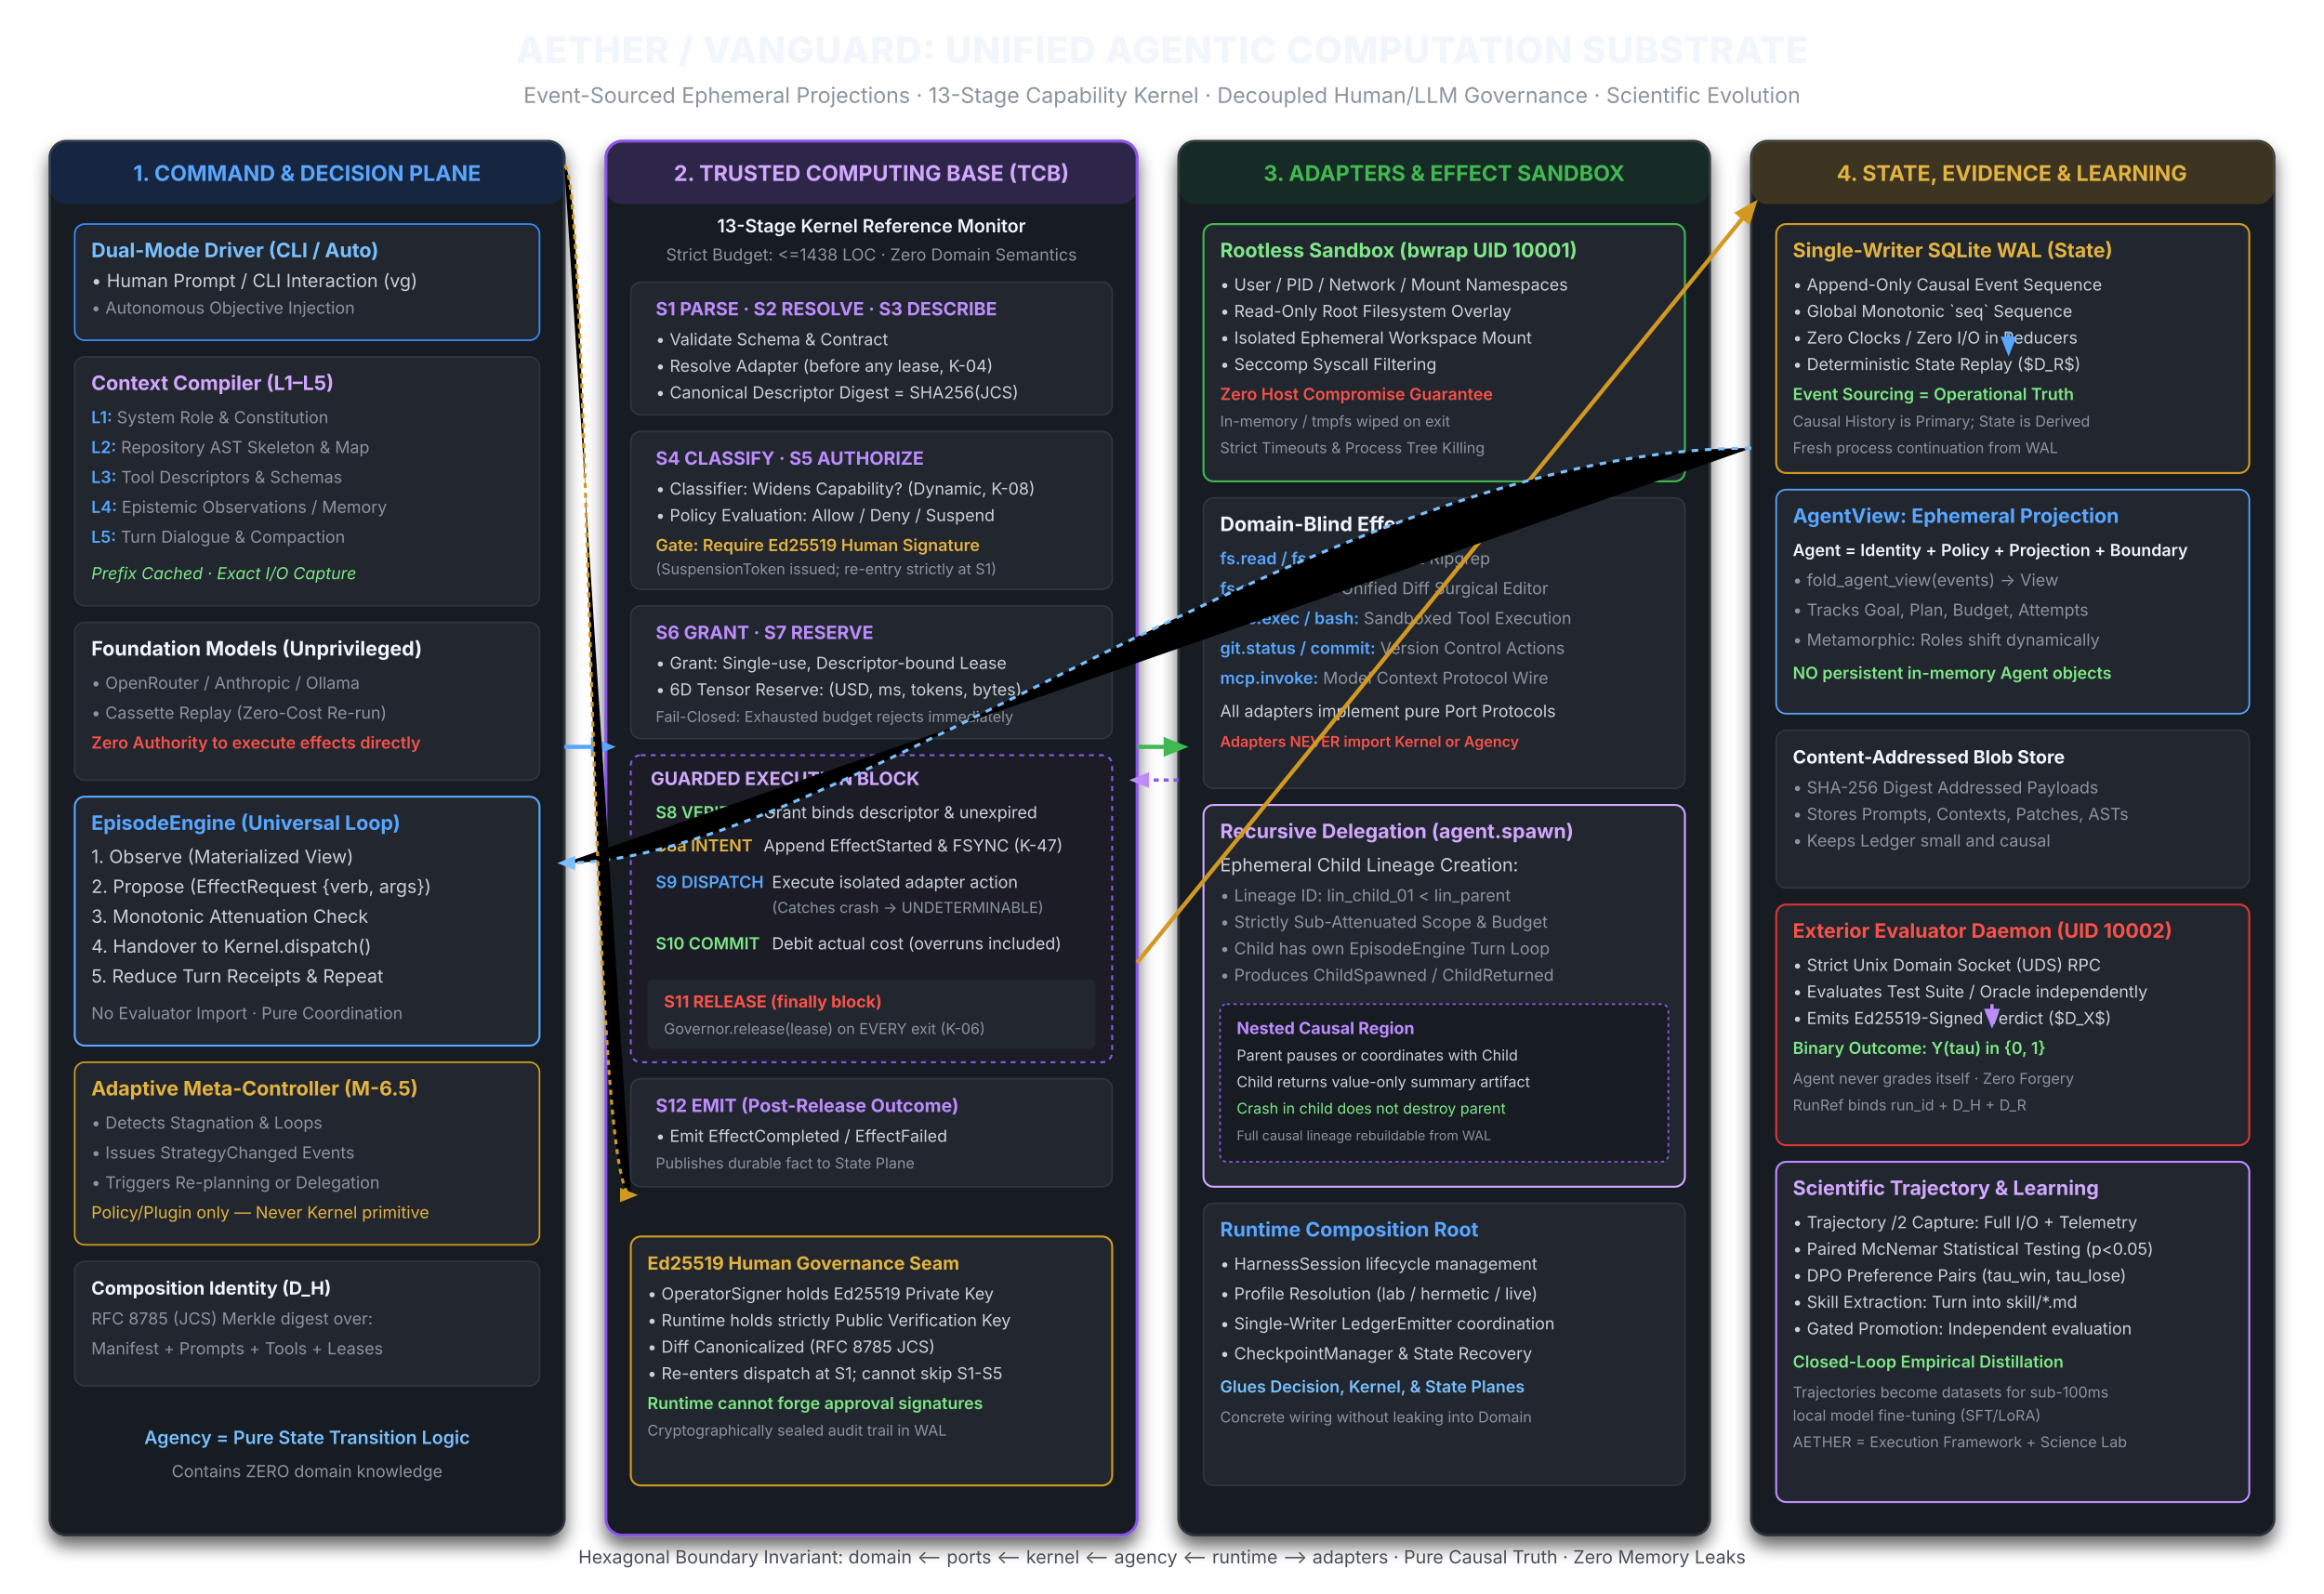
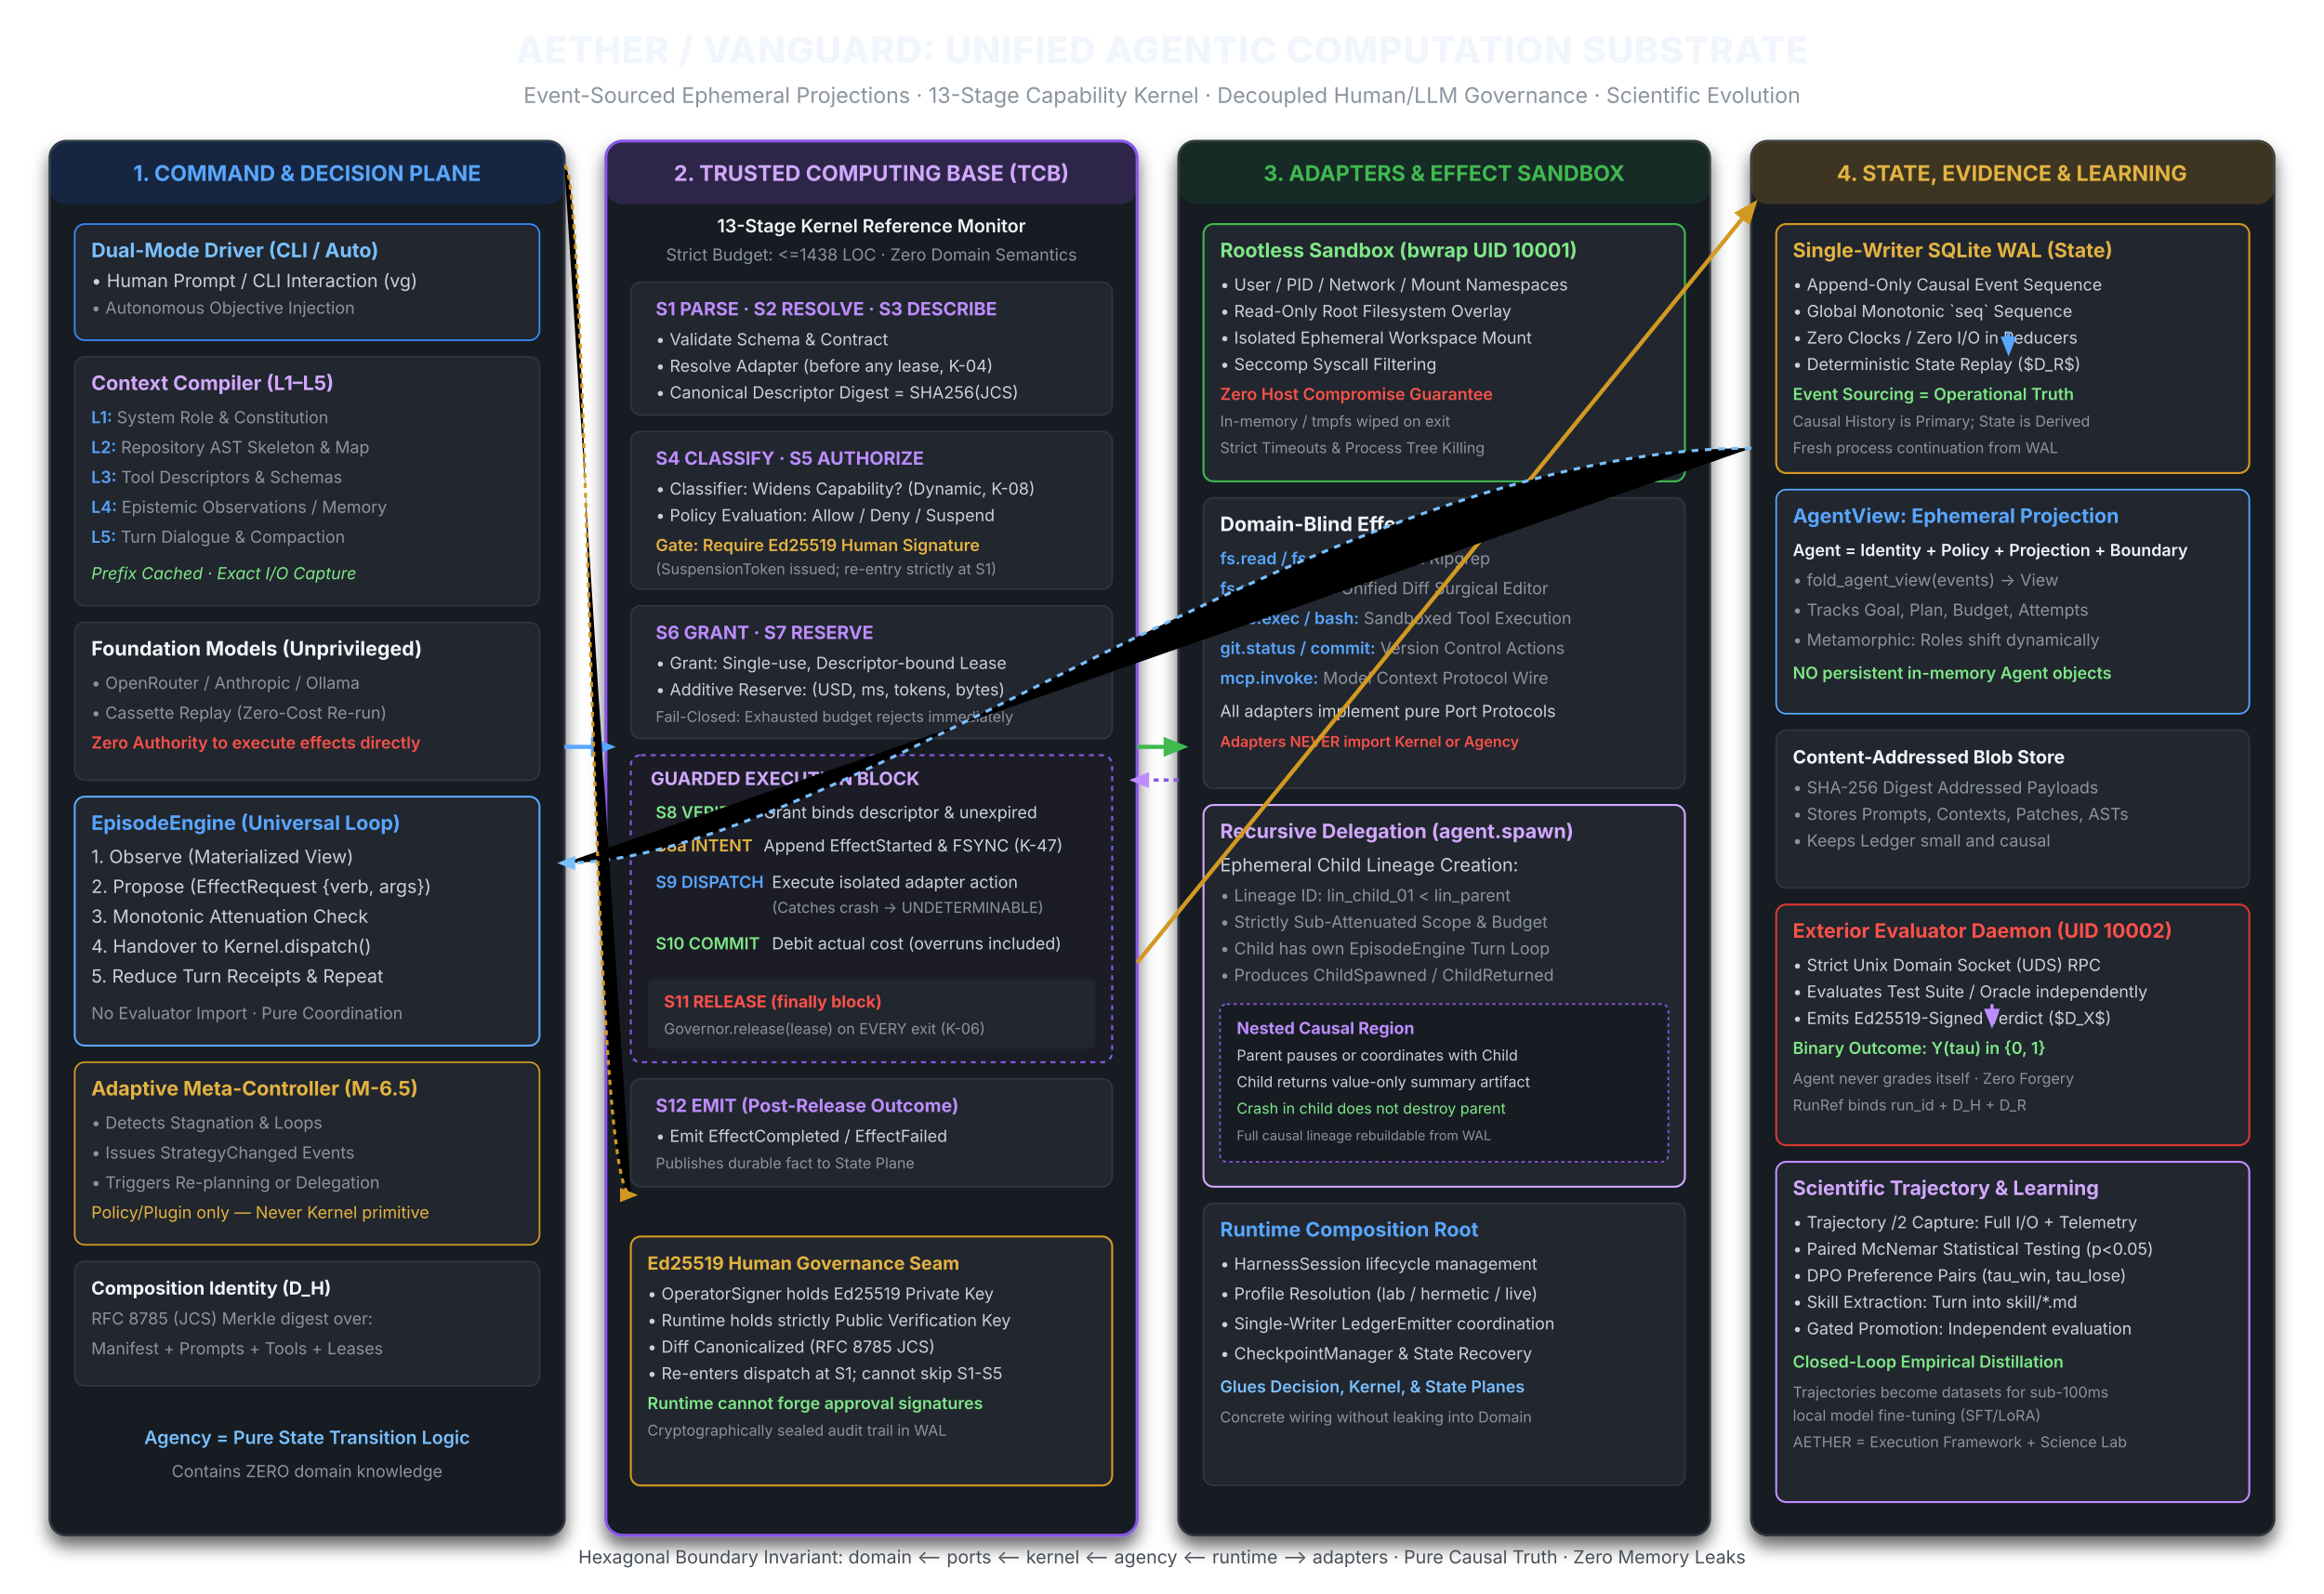
<svg xmlns="http://www.w3.org/2000/svg" viewBox="0 0 1400 960" width="100%" height="100%" style="background:#0d1117; font-family:'Inter', -apple-system, BlinkMacSystemFont, 'Segoe UI', Roboto, sans-serif;">
  <defs>
    <linearGradient id="gBlue" x1="0%" y1="0%" x2="100%" y2="100%">
      <stop offset="0%" stop-color="#1f6feb" />
      <stop offset="100%" stop-color="#0d419d" />
    </linearGradient>
    <linearGradient id="gPurple" x1="0%" y1="0%" x2="100%" y2="100%">
      <stop offset="0%" stop-color="#8957e5" />
      <stop offset="100%" stop-color="#5522b0" />
    </linearGradient>
    <linearGradient id="gGreen" x1="0%" y1="0%" x2="100%" y2="100%">
      <stop offset="0%" stop-color="#238636" />
      <stop offset="100%" stop-color="#115520" />
    </linearGradient>
    <linearGradient id="gGold" x1="0%" y1="0%" x2="100%" y2="100%">
      <stop offset="0%" stop-color="#d29922" />
      <stop offset="100%" stop-color="#8e6205" />
    </linearGradient>
    <linearGradient id="gRed" x1="0%" y1="0%" x2="100%" y2="100%">
      <stop offset="0%" stop-color="#da3633" />
      <stop offset="100%" stop-color="#8e1519" />
    </linearGradient>
    <linearGradient id="gCyan" x1="0%" y1="0%" x2="100%" y2="100%">
      <stop offset="0%" stop-color="#388bfd" />
      <stop offset="100%" stop-color="#033d8b" />
    </linearGradient>
    <filter id="shadow" x="-5%" y="-5%" width="110%" height="115%">
      <feDropShadow dx="0" dy="6" stdDeviation="5" flood-color="#000000" flood-opacity="0.6" />
    </filter>
    <marker id="arrBlue" viewBox="0 0 10 10" refX="6" refY="5" markerWidth="6" markerHeight="6" orient="auto-start-reverse">
      <path d="M 0 1 L 10 5 L 0 9 z" fill="#58a6ff" />
    </marker>
    <marker id="arrPurple" viewBox="0 0 10 10" refX="6" refY="5" markerWidth="6" markerHeight="6" orient="auto-start-reverse">
      <path d="M 0 1 L 10 5 L 0 9 z" fill="#bc8cff" />
    </marker>
    <marker id="arrGreen" viewBox="0 0 10 10" refX="6" refY="5" markerWidth="6" markerHeight="6" orient="auto-start-reverse">
      <path d="M 0 1 L 10 5 L 0 9 z" fill="#3fb950" />
    </marker>
    <marker id="arrGold" viewBox="0 0 10 10" refX="6" refY="5" markerWidth="6" markerHeight="6" orient="auto-start-reverse">
      <path d="M 0 1 L 10 5 L 0 9 z" fill="#d29922" />
    </marker>
    <marker id="arrCyan" viewBox="0 0 10 10" refX="6" refY="5" markerWidth="6" markerHeight="6" orient="auto-start-reverse">
      <path d="M 0 1 L 10 5 L 0 9 z" fill="#79c0ff" />
    </marker>
  </defs>
  <text x="700" y="38" fill="#f0f6fc" font-size="22" font-weight="800" text-anchor="middle" letter-spacing="0.5">AETHER / VANGUARD: UNIFIED AGENTIC COMPUTATION SUBSTRATE</text>
  <text x="700" y="62" fill="#8b949e" font-size="13" text-anchor="middle">Event-Sourced Ephemeral Projections · 13-Stage Capability Kernel · Decoupled Human/LLM Governance · Scientific Evolution</text>
  <g transform="translate(30, 85)" filter="url(#shadow)">
    <rect width="310" height="840" rx="10" fill="#161b22" stroke="#30363d" stroke-width="1.5" />
    <rect width="310" height="38" rx="10" fill="#1f6feb" fill-opacity="0.15" />
    <text x="155" y="24" fill="#58a6ff" font-size="13" font-weight="700" text-anchor="middle">1. COMMAND &amp; DECISION PLANE</text>
    <rect x="15" y="50" width="280" height="70" rx="6" fill="#21262d" stroke="#388bfd" stroke-width="1" />
    <text x="25" y="70" fill="#79c0ff" font-size="12" font-weight="700">Dual-Mode Driver (CLI / Auto)</text>
    <text x="25" y="88" fill="#c9d1d9" font-size="11">• Human Prompt / CLI Interaction (vg)</text>
    <text x="25" y="104" fill="#8b949e" font-size="10">• Autonomous Objective Injection</text>
    <rect x="15" y="130" width="280" height="150" rx="6" fill="#21262d" stroke="#30363d" />
    <text x="25" y="150" fill="#d2a8ff" font-size="12" font-weight="700">Context Compiler (L1–L5)</text>
    <text x="25" y="170" fill="#8b949e" font-size="10">
      <tspan fill="#58a6ff" font-weight="600">L1:</tspan> System Role &amp; Constitution</text>
    <text x="25" y="188" fill="#8b949e" font-size="10">
      <tspan fill="#58a6ff" font-weight="600">L2:</tspan> Repository AST Skeleton &amp; Map</text>
    <text x="25" y="206" fill="#8b949e" font-size="10">
      <tspan fill="#58a6ff" font-weight="600">L3:</tspan> Tool Descriptors &amp; Schemas</text>
    <text x="25" y="224" fill="#8b949e" font-size="10">
      <tspan fill="#58a6ff" font-weight="600">L4:</tspan> Epistemic Observations / Memory</text>
    <text x="25" y="242" fill="#8b949e" font-size="10">
      <tspan fill="#58a6ff" font-weight="600">L5:</tspan> Turn Dialogue &amp; Compaction</text>
    <text x="25" y="264" fill="#7ee787" font-size="10" font-style="italic">Prefix Cached · Exact I/O Capture</text>
    <rect x="15" y="290" width="280" height="95" rx="6" fill="#21262d" stroke="#30363d" />
    <text x="25" y="310" fill="#f0f6fc" font-size="12" font-weight="700">Foundation Models (Unprivileged)</text>
    <text x="25" y="330" fill="#8b949e" font-size="10">• OpenRouter / Anthropic / Ollama</text>
    <text x="25" y="348" fill="#8b949e" font-size="10">• Cassette Replay (Zero-Cost Re-run)</text>
    <text x="25" y="366" fill="#f85149" font-size="10" font-weight="600">Zero Authority to execute effects directly</text>
    <rect x="15" y="395" width="280" height="150" rx="6" fill="#21262d" stroke="#58a6ff" stroke-width="1.2" />
    <text x="25" y="415" fill="#58a6ff" font-size="12" font-weight="700">EpisodeEngine (Universal Loop)</text>
    <text x="25" y="435" fill="#c9d1d9" font-size="11">1. Observe (Materialized View)</text>
    <text x="25" y="453" fill="#c9d1d9" font-size="11">2. Propose (EffectRequest {verb, args})</text>
    <text x="25" y="471" fill="#c9d1d9" font-size="11">3. Monotonic Attenuation Check</text>
    <text x="25" y="489" fill="#c9d1d9" font-size="11">4. Handover to Kernel.dispatch()</text>
    <text x="25" y="507" fill="#c9d1d9" font-size="11">5. Reduce Turn Receipts &amp; Repeat</text>
    <text x="25" y="529" fill="#8b949e" font-size="10">No Evaluator Import · Pure Coordination</text>
    <rect x="15" y="555" width="280" height="110" rx="6" fill="#21262d" stroke="#d29922" />
    <text x="25" y="575" fill="#e3b341" font-size="12" font-weight="700">Adaptive Meta-Controller (M-6.5)</text>
    <text x="25" y="595" fill="#8b949e" font-size="10">• Detects Stagnation &amp; Loops</text>
    <text x="25" y="613" fill="#8b949e" font-size="10">• Issues StrategyChanged Events</text>
    <text x="25" y="631" fill="#8b949e" font-size="10">• Triggers Re-planning or Delegation</text>
    <text x="25" y="649" fill="#e3b341" font-size="10">Policy/Plugin only — Never Kernel primitive</text>
    <rect x="15" y="675" width="280" height="75" rx="6" fill="#21262d" stroke="#30363d" />
    <text x="25" y="695" fill="#f0f6fc" font-size="11" font-weight="700">Composition Identity (D_H)</text>
    <text x="25" y="713" fill="#8b949e" font-size="10">RFC 8785 (JCS) Merkle digest over:</text>
    <text x="25" y="731" fill="#8b949e" font-size="10">Manifest + Prompts + Tools + Leases</text>
    <text x="155" y="785" fill="#79c0ff" font-size="11" font-weight="600" text-anchor="middle">Agency = Pure State Transition Logic</text>
    <text x="155" y="805" fill="#8b949e" font-size="10" text-anchor="middle">Contains ZERO domain knowledge</text>
  </g>
  <g transform="translate(365, 85)" filter="url(#shadow)">
    <rect width="320" height="840" rx="10" fill="#161b22" stroke="#8957e5" stroke-width="1.8" />
    <rect width="320" height="38" rx="10" fill="#8957e5" fill-opacity="0.2" />
    <text x="160" y="24" fill="#d2a8ff" font-size="13" font-weight="700" text-anchor="middle">2. TRUSTED COMPUTING BASE (TCB)</text>
    <text x="160" y="55" fill="#f0f6fc" font-size="11" font-weight="600" text-anchor="middle">13-Stage Kernel Reference Monitor</text>
    <text x="160" y="72" fill="#8b949e" font-size="10" text-anchor="middle">Strict Budget: &lt;=1438 LOC · Zero Domain Semantics</text>
    <g transform="translate(15, 85)">
      <rect x="0" y="0" width="290" height="80" rx="6" fill="#21262d" stroke="#30363d" />
      <text x="15" y="20" fill="#bc8cff" font-size="11" font-weight="700">S1 PARSE · S2 RESOLVE · S3 DESCRIBE</text>
      <text x="15" y="38" fill="#c9d1d9" font-size="10">• Validate Schema &amp; Contract</text>
      <text x="15" y="54" fill="#c9d1d9" font-size="10">• Resolve Adapter (before any lease, K-04)</text>
      <text x="15" y="70" fill="#c9d1d9" font-size="10">• Canonical Descriptor Digest = SHA256(JCS)</text>
      <rect x="0" y="90" width="290" height="95" rx="6" fill="#21262d" stroke="#30363d" />
      <text x="15" y="110" fill="#bc8cff" font-size="11" font-weight="700">S4 CLASSIFY · S5 AUTHORIZE</text>
      <text x="15" y="128" fill="#c9d1d9" font-size="10">• Classifier: Widens Capability? (Dynamic, K-08)</text>
      <text x="15" y="144" fill="#c9d1d9" font-size="10">• Policy Evaluation: Allow / Deny / Suspend</text>
      <text x="15" y="162" fill="#e3b341" font-size="10" font-weight="600">Gate: Require Ed25519 Human Signature</text>
      <text x="15" y="176" fill="#8b949e" font-size="9">(SuspensionToken issued; re-entry strictly at S1)</text>
      <rect x="0" y="195" width="290" height="80" rx="6" fill="#21262d" stroke="#30363d" />
      <text x="15" y="215" fill="#bc8cff" font-size="11" font-weight="700">S6 GRANT · S7 RESERVE</text>
      <text x="15" y="233" fill="#c9d1d9" font-size="10">• Grant: Single-use, Descriptor-bound Lease</text>
-       <text x="15" y="249" fill="#c9d1d9" font-size="10">• 6D Tensor Reserve: (USD, ms, tokens, bytes)</text>
+       <text x="15" y="249" fill="#c9d1d9" font-size="10">• Additive Reserve: (USD, ms, tokens, bytes)</text>
      <text x="15" y="265" fill="#8b949e" font-size="9">Fail-Closed: Exhausted budget rejects immediately</text>
      <rect x="0" y="285" width="290" height="185" rx="6" fill="#1b1f27" stroke="#8957e5" stroke-width="1.2" stroke-dasharray="3 3" />
      <text x="12" y="303" fill="#d2a8ff" font-size="11" font-weight="700">GUARDED EXECUTION BLOCK</text>
      <text x="15" y="323" fill="#7ee787" font-size="10" font-weight="600">S8 VERIFY</text>
      <text x="80" y="323" fill="#c9d1d9" font-size="10">Grant binds descriptor &amp; unexpired</text>
      <text x="15" y="343" fill="#e3b341" font-size="10" font-weight="600">S8a INTENT</text>
      <text x="80" y="343" fill="#c9d1d9" font-size="10">Append EffectStarted &amp; FSYNC (K-47)</text>
      <text x="15" y="365" fill="#58a6ff" font-size="10" font-weight="600">S9 DISPATCH</text>
      <text x="85" y="365" fill="#c9d1d9" font-size="10">Execute isolated adapter action</text>
      <text x="85" y="380" fill="#8b949e" font-size="9">(Catches crash -&gt; UNDETERMINABLE)</text>
      <text x="15" y="402" fill="#7ee787" font-size="10" font-weight="600">S10 COMMIT</text>
      <text x="85" y="402" fill="#c9d1d9" font-size="10">Debit actual cost (overruns included)</text>
      <rect x="10" y="420" width="270" height="42" rx="4" fill="#21262d" />
      <text x="20" y="437" fill="#f85149" font-size="10" font-weight="700">S11 RELEASE (finally block)</text>
      <text x="20" y="453" fill="#8b949e" font-size="9">Governor.release(lease) on EVERY exit (K-06)</text>
      <rect x="0" y="480" width="290" height="65" rx="6" fill="#21262d" stroke="#30363d" />
      <text x="15" y="500" fill="#bc8cff" font-size="11" font-weight="700">S12 EMIT (Post-Release Outcome)</text>
      <text x="15" y="518" fill="#c9d1d9" font-size="10">• Emit EffectCompleted / EffectFailed</text>
      <text x="15" y="534" fill="#8b949e" font-size="9">Publishes durable fact to State Plane</text>
    </g>
    <rect x="15" y="660" width="290" height="150" rx="6" fill="#21262d" stroke="#d29922" stroke-width="1.2" />
    <text x="25" y="680" fill="#e3b341" font-size="11" font-weight="700">Ed25519 Human Governance Seam</text>
    <text x="25" y="698" fill="#c9d1d9" font-size="10">• OperatorSigner holds Ed25519 Private Key</text>
    <text x="25" y="714" fill="#c9d1d9" font-size="10">• Runtime holds strictly Public Verification Key</text>
    <text x="25" y="730" fill="#c9d1d9" font-size="10">• Diff Canonicalized (RFC 8785 JCS)</text>
    <text x="25" y="746" fill="#c9d1d9" font-size="10">• Re-enters dispatch at S1; cannot skip S1-S5</text>
    <text x="25" y="764" fill="#7ee787" font-size="10" font-weight="600">Runtime cannot forge approval signatures</text>
    <text x="25" y="780" fill="#8b949e" font-size="9">Cryptographically sealed audit trail in WAL</text>
  </g>
  <g transform="translate(710, 85)" filter="url(#shadow)">
    <rect width="320" height="840" rx="10" fill="#161b22" stroke="#30363d" stroke-width="1.5" />
    <rect width="320" height="38" rx="10" fill="#238636" fill-opacity="0.15" />
    <text x="160" y="24" fill="#3fb950" font-size="13" font-weight="700" text-anchor="middle">3. ADAPTERS &amp; EFFECT SANDBOX</text>
    <rect x="15" y="50" width="290" height="155" rx="6" fill="#21262d" stroke="#3fb950" stroke-width="1.2" />
    <text x="25" y="70" fill="#7ee787" font-size="12" font-weight="700">Rootless Sandbox (bwrap UID 10001)</text>
    <text x="25" y="90" fill="#c9d1d9" font-size="10">• User / PID / Network / Mount Namespaces</text>
    <text x="25" y="106" fill="#c9d1d9" font-size="10">• Read-Only Root Filesystem Overlay</text>
    <text x="25" y="122" fill="#c9d1d9" font-size="10">• Isolated Ephemeral Workspace Mount</text>
    <text x="25" y="138" fill="#c9d1d9" font-size="10">• Seccomp Syscall Filtering</text>
    <text x="25" y="156" fill="#f85149" font-size="10" font-weight="600">Zero Host Compromise Guarantee</text>
    <text x="25" y="172" fill="#8b949e" font-size="9">In-memory / tmpfs wiped on exit</text>
    <text x="25" y="188" fill="#8b949e" font-size="9">Strict Timeouts &amp; Process Tree Killing</text>
    <rect x="15" y="215" width="290" height="175" rx="6" fill="#21262d" stroke="#30363d" />
    <text x="25" y="235" fill="#f0f6fc" font-size="12" font-weight="700">Domain-Blind Effect Adapters</text>
    <text x="25" y="255" fill="#8b949e" font-size="10">
      <tspan fill="#58a6ff" font-weight="600">fs.read / fs.search:</tspan> AST &amp; Ripgrep</text>
    <text x="25" y="273" fill="#8b949e" font-size="10">
      <tspan fill="#58a6ff" font-weight="600">fs.patch / edit:</tspan> Unified Diff Surgical Editor</text>
    <text x="25" y="291" fill="#8b949e" font-size="10">
      <tspan fill="#58a6ff" font-weight="600">proc.exec / bash:</tspan> Sandboxed Tool Execution</text>
    <text x="25" y="309" fill="#8b949e" font-size="10">
      <tspan fill="#58a6ff" font-weight="600">git.status / commit:</tspan> Version Control Actions</text>
    <text x="25" y="327" fill="#8b949e" font-size="10">
      <tspan fill="#58a6ff" font-weight="600">mcp.invoke:</tspan> Model Context Protocol Wire</text>
    <text x="25" y="347" fill="#c9d1d9" font-size="10">All adapters implement pure Port Protocols</text>
    <text x="25" y="365" fill="#f85149" font-size="9" font-weight="600">Adapters NEVER import Kernel or Agency</text>
    <rect x="15" y="400" width="290" height="230" rx="6" fill="#21262d" stroke="#d2a8ff" stroke-width="1.2" />
    <text x="25" y="420" fill="#d2a8ff" font-size="12" font-weight="700">Recursive Delegation (agent.spawn)</text>
    <text x="25" y="440" fill="#c9d1d9" font-size="11">Ephemeral Child Lineage Creation:</text>
    <text x="25" y="458" fill="#8b949e" font-size="10">• Lineage ID: lin_child_01 &lt; lin_parent</text>
    <text x="25" y="474" fill="#8b949e" font-size="10">• Strictly Sub-Attenuated Scope &amp; Budget</text>
    <text x="25" y="490" fill="#8b949e" font-size="10">• Child has own EpisodeEngine Turn Loop</text>
    <text x="25" y="506" fill="#8b949e" font-size="10">• Produces ChildSpawned / ChildReturned</text>
    <rect x="25" y="520" width="270" height="95" rx="4" fill="#161b22" stroke="#8957e5" stroke-dasharray="2 2" />
    <text x="35" y="538" fill="#bc8cff" font-size="10" font-weight="700">Nested Causal Region</text>
    <text x="35" y="554" fill="#c9d1d9" font-size="9">Parent pauses or coordinates with Child</text>
    <text x="35" y="570" fill="#c9d1d9" font-size="9">Child returns value-only summary artifact</text>
    <text x="35" y="586" fill="#7ee787" font-size="9">Crash in child does not destroy parent</text>
    <text x="35" y="602" fill="#8b949e" font-size="8">Full causal lineage rebuildable from WAL</text>
    <rect x="15" y="640" width="290" height="170" rx="6" fill="#21262d" stroke="#30363d" />
    <text x="25" y="660" fill="#58a6ff" font-size="12" font-weight="700">Runtime Composition Root</text>
    <text x="25" y="680" fill="#c9d1d9" font-size="10">• HarnessSession lifecycle management</text>
    <text x="25" y="698" fill="#c9d1d9" font-size="10">• Profile Resolution (lab / hermetic / live)</text>
    <text x="25" y="716" fill="#c9d1d9" font-size="10">• Single-Writer LedgerEmitter coordination</text>
    <text x="25" y="734" fill="#c9d1d9" font-size="10">• CheckpointManager &amp; State Recovery</text>
    <text x="25" y="754" fill="#79c0ff" font-size="10" font-weight="600">Glues Decision, Kernel, &amp; State Planes</text>
    <text x="25" y="772" fill="#8b949e" font-size="9">Concrete wiring without leaking into Domain</text>
  </g>
  <g transform="translate(1055, 85)" filter="url(#shadow)">
    <rect width="315" height="840" rx="10" fill="#161b22" stroke="#30363d" stroke-width="1.5" />
    <rect width="315" height="38" rx="10" fill="#d29922" fill-opacity="0.2" />
    <text x="157" y="24" fill="#e3b341" font-size="13" font-weight="700" text-anchor="middle">4. STATE, EVIDENCE &amp; LEARNING</text>
    <rect x="15" y="50" width="285" height="150" rx="6" fill="#21262d" stroke="#d29922" stroke-width="1.2" />
    <text x="25" y="70" fill="#e3b341" font-size="12" font-weight="700">Single-Writer SQLite WAL (State)</text>
    <text x="25" y="90" fill="#c9d1d9" font-size="10">• Append-Only Causal Event Sequence</text>
    <text x="25" y="106" fill="#c9d1d9" font-size="10">• Global Monotonic `seq` Sequence</text>
    <text x="25" y="122" fill="#c9d1d9" font-size="10">• Zero Clocks / Zero I/O in Reducers</text>
    <text x="25" y="138" fill="#c9d1d9" font-size="10">• Deterministic State Replay ($D_R$)</text>
    <text x="25" y="156" fill="#7ee787" font-size="10" font-weight="600">Event Sourcing = Operational Truth</text>
    <text x="25" y="172" fill="#8b949e" font-size="9">Causal History is Primary; State is Derived</text>
    <text x="25" y="188" fill="#8b949e" font-size="9">Fresh process continuation from WAL</text>
    <rect x="15" y="210" width="285" height="135" rx="6" fill="#21262d" stroke="#58a6ff" />
    <text x="25" y="230" fill="#58a6ff" font-size="12" font-weight="700">AgentView: Ephemeral Projection</text>
    <text x="25" y="250" fill="#f0f6fc" font-size="10" font-weight="600">Agent = Identity + Policy + Projection + Boundary</text>
    <text x="25" y="268" fill="#8b949e" font-size="10">• fold_agent_view(events) -&gt; View</text>
    <text x="25" y="286" fill="#8b949e" font-size="10">• Tracks Goal, Plan, Budget, Attempts</text>
    <text x="25" y="304" fill="#8b949e" font-size="10">• Metamorphic: Roles shift dynamically</text>
    <text x="25" y="324" fill="#7ee787" font-size="10" font-weight="600">NO persistent in-memory Agent objects</text>
    <rect x="15" y="355" width="285" height="95" rx="6" fill="#21262d" stroke="#30363d" />
    <text x="25" y="375" fill="#f0f6fc" font-size="11" font-weight="700">Content-Addressed Blob Store</text>
    <text x="25" y="393" fill="#8b949e" font-size="10">• SHA-256 Digest Addressed Payloads</text>
    <text x="25" y="409" fill="#8b949e" font-size="10">• Stores Prompts, Contexts, Patches, ASTs</text>
    <text x="25" y="425" fill="#8b949e" font-size="10">• Keeps Ledger small and causal</text>
    <rect x="15" y="460" width="285" height="145" rx="6" fill="#21262d" stroke="#da3633" stroke-width="1.2" />
    <text x="25" y="480" fill="#f85149" font-size="12" font-weight="700">Exterior Evaluator Daemon (UID 10002)</text>
    <text x="25" y="500" fill="#c9d1d9" font-size="10">• Strict Unix Domain Socket (UDS) RPC</text>
    <text x="25" y="516" fill="#c9d1d9" font-size="10">• Evaluates Test Suite / Oracle independently</text>
    <text x="25" y="532" fill="#c9d1d9" font-size="10">• Emits Ed25519-Signed Verdict ($D_X$)</text>
    <text x="25" y="550" fill="#7ee787" font-size="10" font-weight="600">Binary Outcome: Y(tau) in {0, 1}</text>
    <text x="25" y="568" fill="#8b949e" font-size="9">Agent never grades itself · Zero Forgery</text>
    <text x="25" y="584" fill="#8b949e" font-size="9">RunRef binds run_id + D_H + D_R</text>
    <rect x="15" y="615" width="285" height="205" rx="6" fill="#21262d" stroke="#bc8cff" stroke-width="1.2" />
    <text x="25" y="635" fill="#d2a8ff" font-size="12" font-weight="700">Scientific Trajectory &amp; Learning</text>
    <text x="25" y="655" fill="#c9d1d9" font-size="10">• Trajectory /2 Capture: Full I/O + Telemetry</text>
    <text x="25" y="671" fill="#c9d1d9" font-size="10">• Paired McNemar Statistical Testing (p&lt;0.05)</text>
    <text x="25" y="687" fill="#c9d1d9" font-size="10">• DPO Preference Pairs (tau_win, tau_lose)</text>
    <text x="25" y="703" fill="#c9d1d9" font-size="10">• Skill Extraction: Turn into skill/*.md</text>
    <text x="25" y="719" fill="#c9d1d9" font-size="10">• Gated Promotion: Independent evaluation</text>
    <text x="25" y="739" fill="#7ee787" font-size="10" font-weight="600">Closed-Loop Empirical Distillation</text>
    <text x="25" y="757" fill="#8b949e" font-size="9">Trajectories become datasets for sub-100ms</text>
    <text x="25" y="771" fill="#8b949e" font-size="9">local model fine-tuning (SFT/LoRA)</text>
    <text x="25" y="787" fill="#8b949e" font-size="9">AETHER = Execution Framework + Science Lab</text>
  </g>
  <path d="M 340 450 L 365 450" stroke="#58a6ff" stroke-width="2.5" marker-end="url(#arrBlue)" />
  <path d="M 685 450 L 710 450" stroke="#3fb950" stroke-width="2.5" marker-end="url(#arrGreen)" />
  <path d="M 710 470 L 685 470" stroke="#8957e5" stroke-width="2" stroke-dasharray="3 3" marker-end="url(#arrPurple)" />
  <path d="M 685 580 L 1055 125" stroke="#d29922" stroke-width="2.5" marker-end="url(#arrGold)" />
  <path d="M 1210 200 L 1210 210" stroke="#58a6ff" stroke-width="2" marker-end="url(#arrBlue)" />
  <path d="M 1055 270 C 800 270, 500 520, 340 520" stroke="#79c0ff" stroke-width="1.8" stroke-dasharray="4 4" marker-end="url(#arrCyan)" />
  <path d="M 1200 605 L 1200 615" stroke="#bc8cff" stroke-width="2" marker-end="url(#arrPurple)" />
  <path d="M 340 100 C 355 100, 355 720, 380 720" stroke="#d29922" stroke-width="1.8" stroke-dasharray="3 3" marker-end="url(#arrGold)" />
  <text x="700" y="942" fill="#484f58" font-size="11" text-anchor="middle">Hexagonal Boundary Invariant: domain &lt;-- ports &lt;-- kernel &lt;-- agency &lt;-- runtime --&gt; adapters · Pure Causal Truth · Zero Memory Leaks</text>
</svg>
